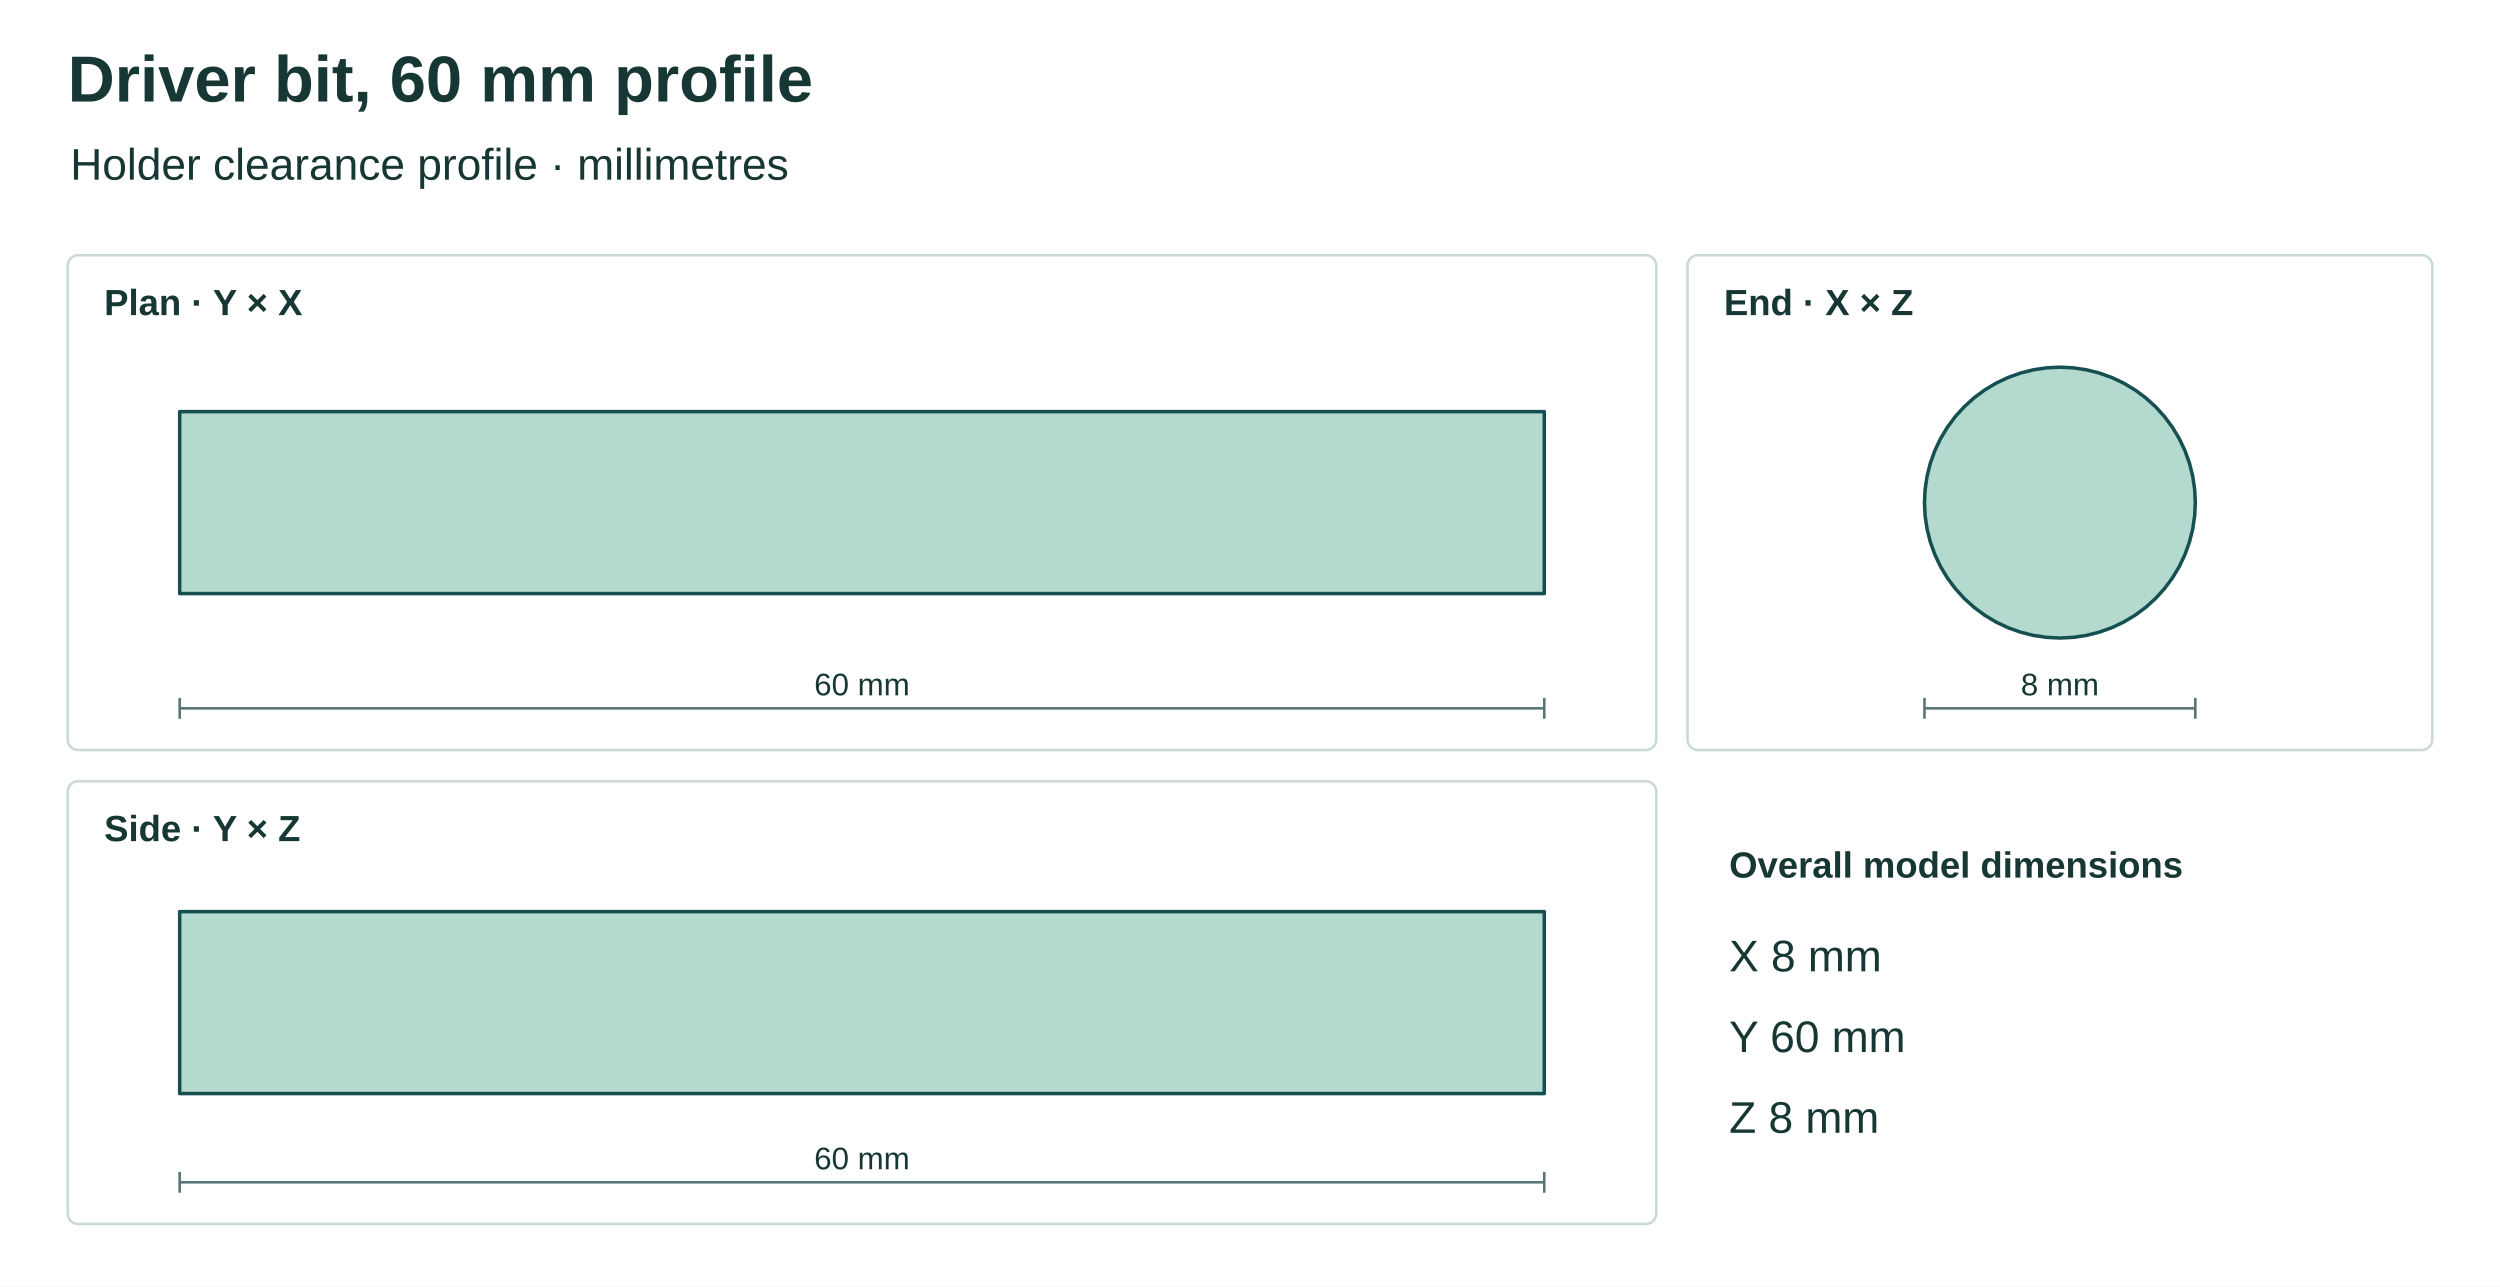
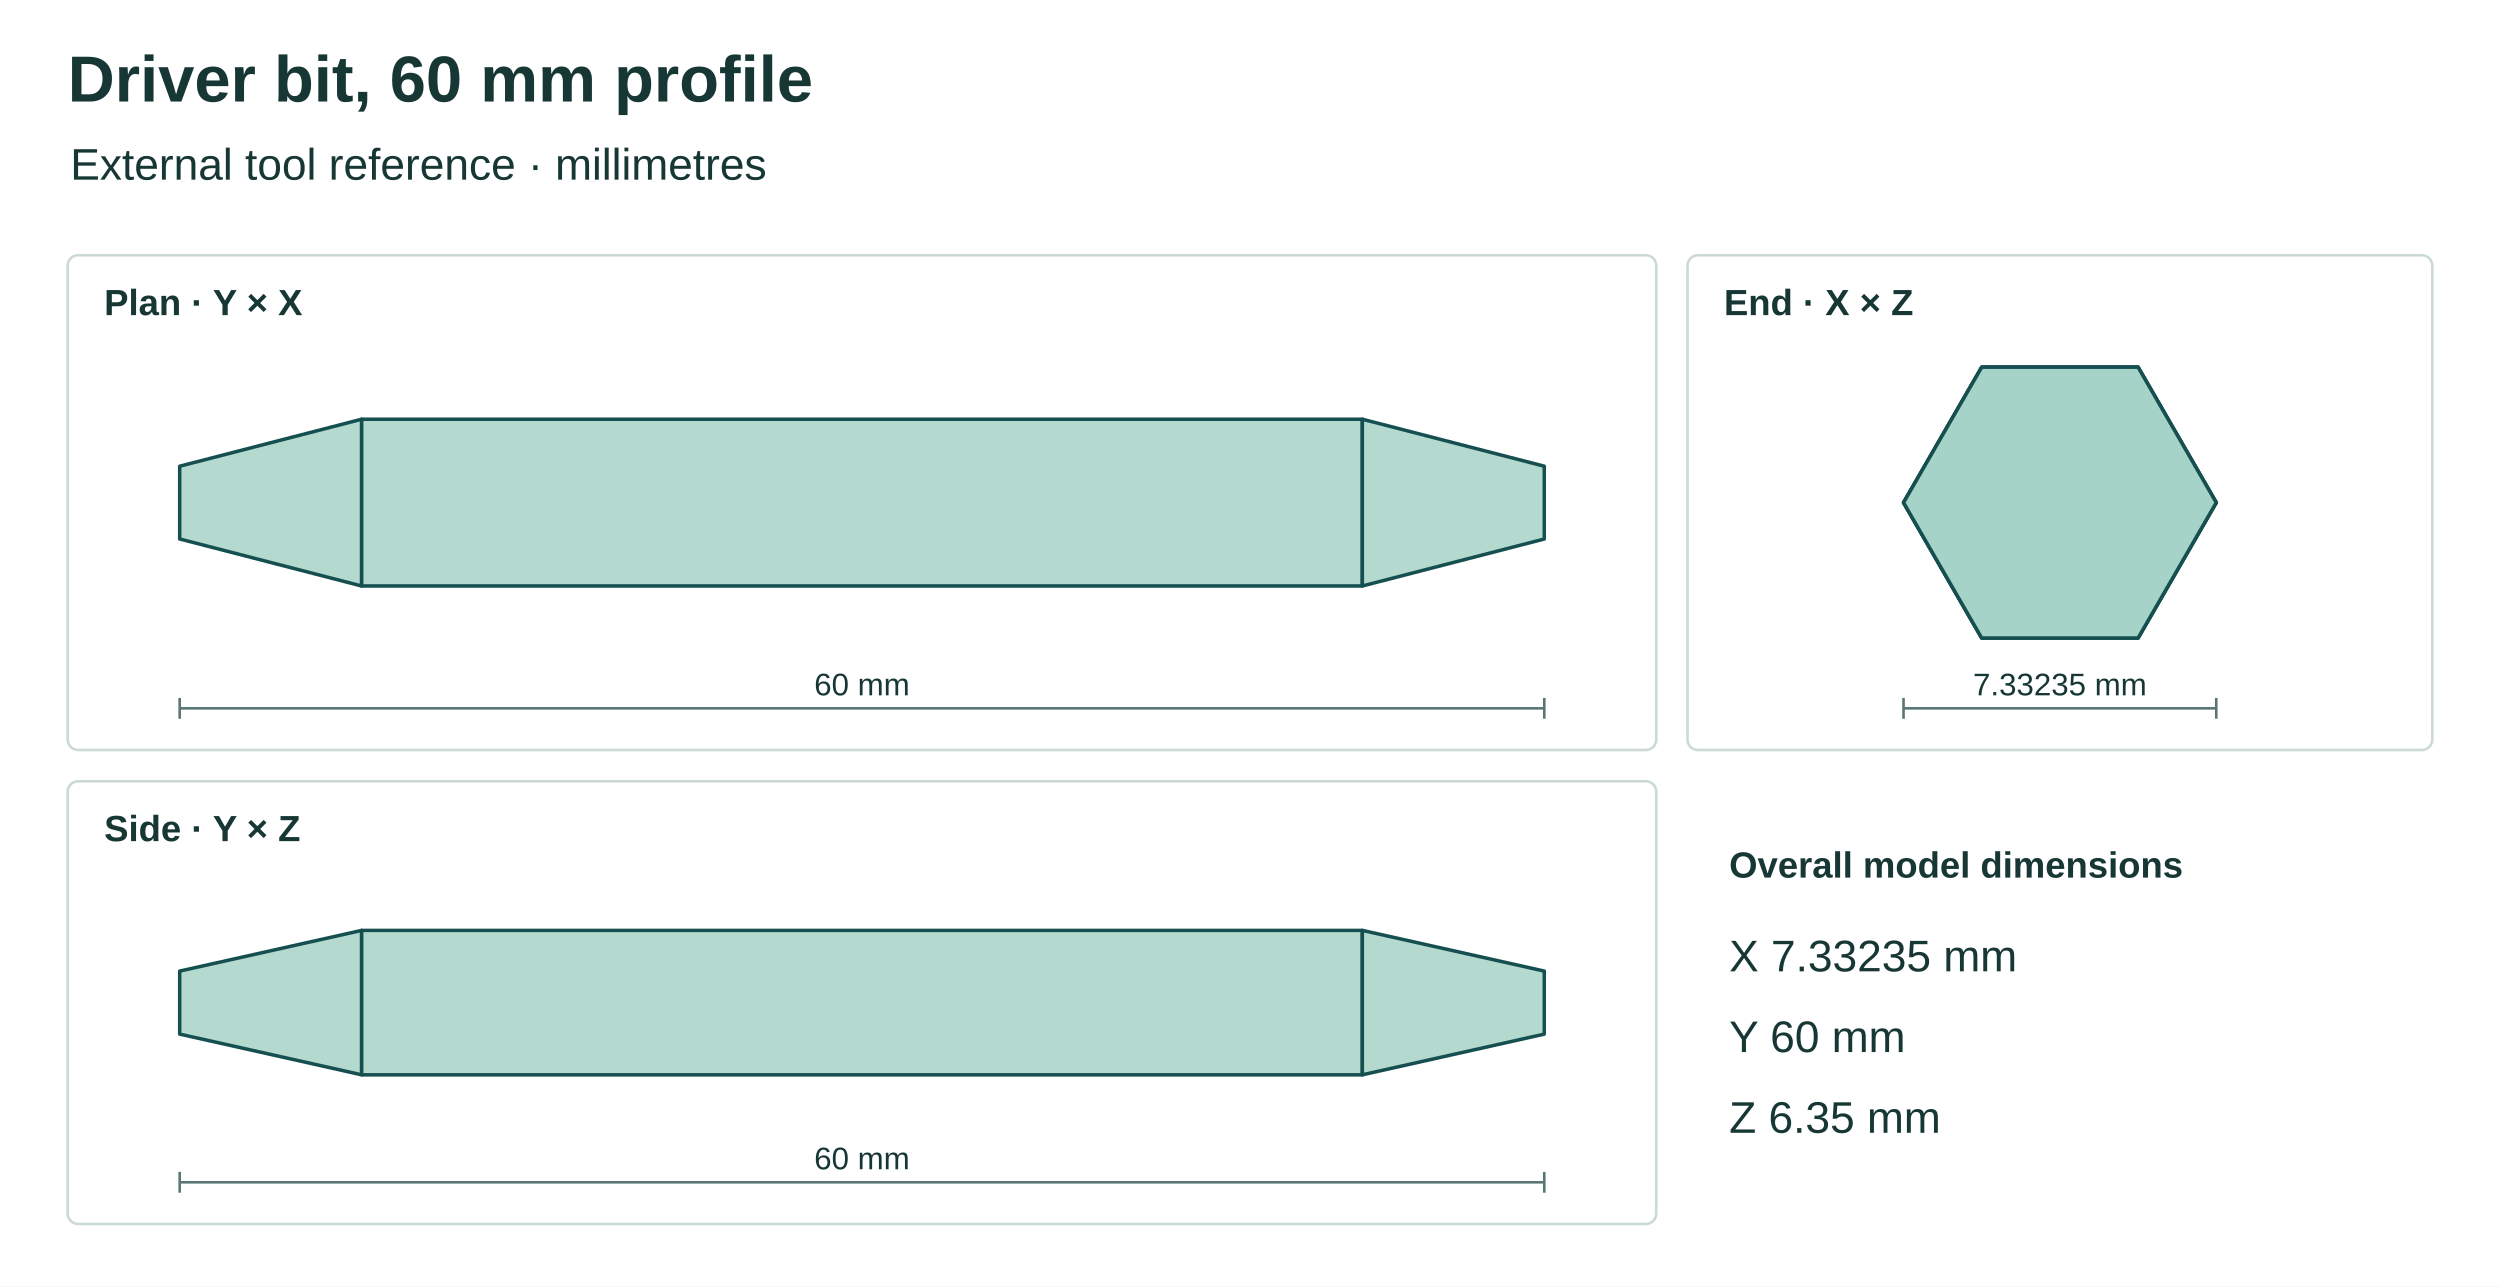
<svg xmlns="http://www.w3.org/2000/svg" width="960" height="494" viewBox="0 0 960 494" role="img">
  <style>
text {font-family:Arial,sans-serif;fill:#173735}
.title {font-size:25px;font-weight:600}
.label {font-size:14px;font-weight:600}
.detail {font-size:17px}
.panel {stroke:#ccdad6;fill:none}
.object {stroke:#164f50;stroke-width:1.35;fill:#a7d4c8;fill-opacity:.84;stroke-linejoin:round}
.dim {fill:none;stroke:#587674;stroke-width:1}
.measure {font-size:12px;text-anchor:middle;paint-order:stroke;stroke:white;stroke-width:4}
</style>
  <rect width="960" height="494" fill="white" />
  <text x="26" y="39" class="title">Driver bit, 60 mm profile</text>
-   <text x="27" y="69" class="detail">Holder clearance profile · millimetres</text>
+   <text x="27" y="69" class="detail">External tool reference · millimetres</text>
  <text x="40" y="121" class="label">Plan  ·  Y × X</text>
  <rect x="26" y="98" width="610" height="190" rx="4" class="panel" />
-   <polygon points="593.000,158.067 69.000,158.067 69.000,227.933 593.000,227.933" class="object" />
+   <polygon points="138.867,160.982 69.000,179.027 69.000,206.973 138.867,225.018" class="object" />
+   <polygon points="523.133,160.982 138.867,160.982 138.867,225.018 523.133,225.018" class="object" />
+   <polygon points="593.000,206.973 593.000,179.027 523.133,160.982 523.133,225.018" class="object" />
  <path d="M69 268v8 m0 -4 H593 m0 -4 v8" class="dim" />
  <text x="331" y="267" class="measure">60 mm</text>
  <text x="40" y="323" class="label">Side  ·  Y × Z</text>
  <rect x="26" y="300" width="610" height="170" rx="4" class="panel" />
-   <polygon points="593.000,350.067 69.000,350.067 69.000,419.933 593.000,419.933" class="object" />
+   <polygon points="138.867,357.272 69.000,372.899 69.000,397.101 138.867,412.728" class="object" />
+   <polygon points="523.133,357.272 138.867,357.272 138.867,412.728 523.133,412.728" class="object" />
+   <polygon points="593.000,397.101 593.000,372.899 523.133,357.272 523.133,412.728" class="object" />
  <path d="M69 450v8 m0 -4 H593 m0 -4 v8" class="dim" />
  <text x="331" y="449" class="measure">60 mm</text>
  <text x="662" y="121" class="label">End  ·  X × Z</text>
  <rect x="648" y="98" width="286" height="190" rx="4" class="panel" />
-   <polygon points="796.097,244.750 801.145,244.001 806.095,242.761 810.900,241.042 815.513,238.860 819.890,236.236 823.988,233.197 827.770,229.770 831.197,225.988 834.236,221.890 836.860,217.513 839.042,212.900 840.761,208.095 842.001,203.145 842.750,198.097 843.000,193.000 842.750,187.903 842.001,182.855 840.761,177.905 839.042,173.100 836.860,168.487 834.236,164.110 831.197,160.012 827.770,156.230 823.988,152.803 819.890,149.764 815.513,147.140 810.900,144.958 806.095,143.239 801.145,141.999 796.097,141.250 791.000,141.000 785.903,141.250 780.855,141.999 775.905,143.239 771.100,144.958 766.487,147.140 762.110,149.764 758.012,152.803 754.230,156.230 750.803,160.012 747.764,164.110 745.140,168.487 742.958,173.100 741.239,177.905 739.999,182.855 739.250,187.903 739.000,193.000 739.250,198.097 739.999,203.145 741.239,208.095 742.958,212.900 745.140,217.513 747.764,221.890 750.803,225.988 754.230,229.770 758.012,233.197 762.110,236.236 766.487,238.860 771.100,241.042 775.905,242.761 780.855,244.001 785.903,244.750 791.000,245.000" class="object" />
-   <path d="M739 268v8 m0 -4 H843 m0 -4 v8" class="dim" />
-   <text x="791" y="267" class="measure">8 mm</text>
+   <polygon points="851.044,193.000 821.022,141.000 760.978,141.000 730.956,193.000 760.978,245.000 821.022,245.000" class="object" />
+   <polygon points="851.044,193.000 821.022,141.000 760.978,141.000 730.956,193.000 760.978,245.000 821.022,245.000" class="object" />
+   <polygon points="851.044,193.000 821.022,141.000 760.978,141.000 730.956,193.000 760.978,245.000 821.022,245.000" class="object" />
+   <path d="M730.956 268v8 m0 -4 H851.044 m0 -4 v8" class="dim" />
+   <text x="791" y="267" class="measure">7.33235 mm</text>
  <text x="664" y="337" class="label">Overall model dimensions</text>
-   <text x="664" y="373" class="detail">X   8 mm</text>
+   <text x="664" y="373" class="detail">X   7.33235 mm</text>
  <text x="664" y="404" class="detail">Y   60 mm</text>
-   <text x="664" y="435" class="detail">Z   8 mm</text>
+   <text x="664" y="435" class="detail">Z   6.35 mm</text>
</svg>
